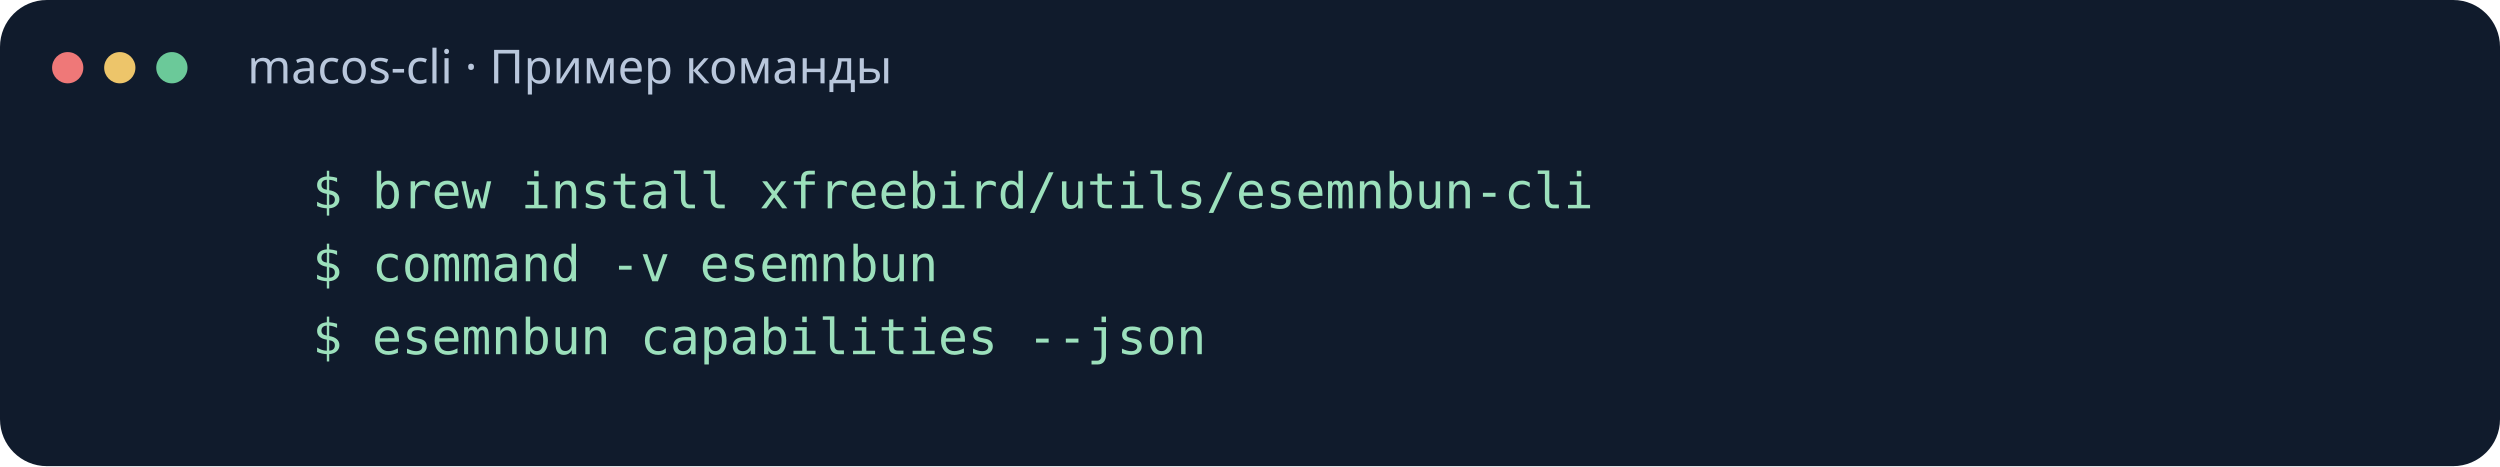
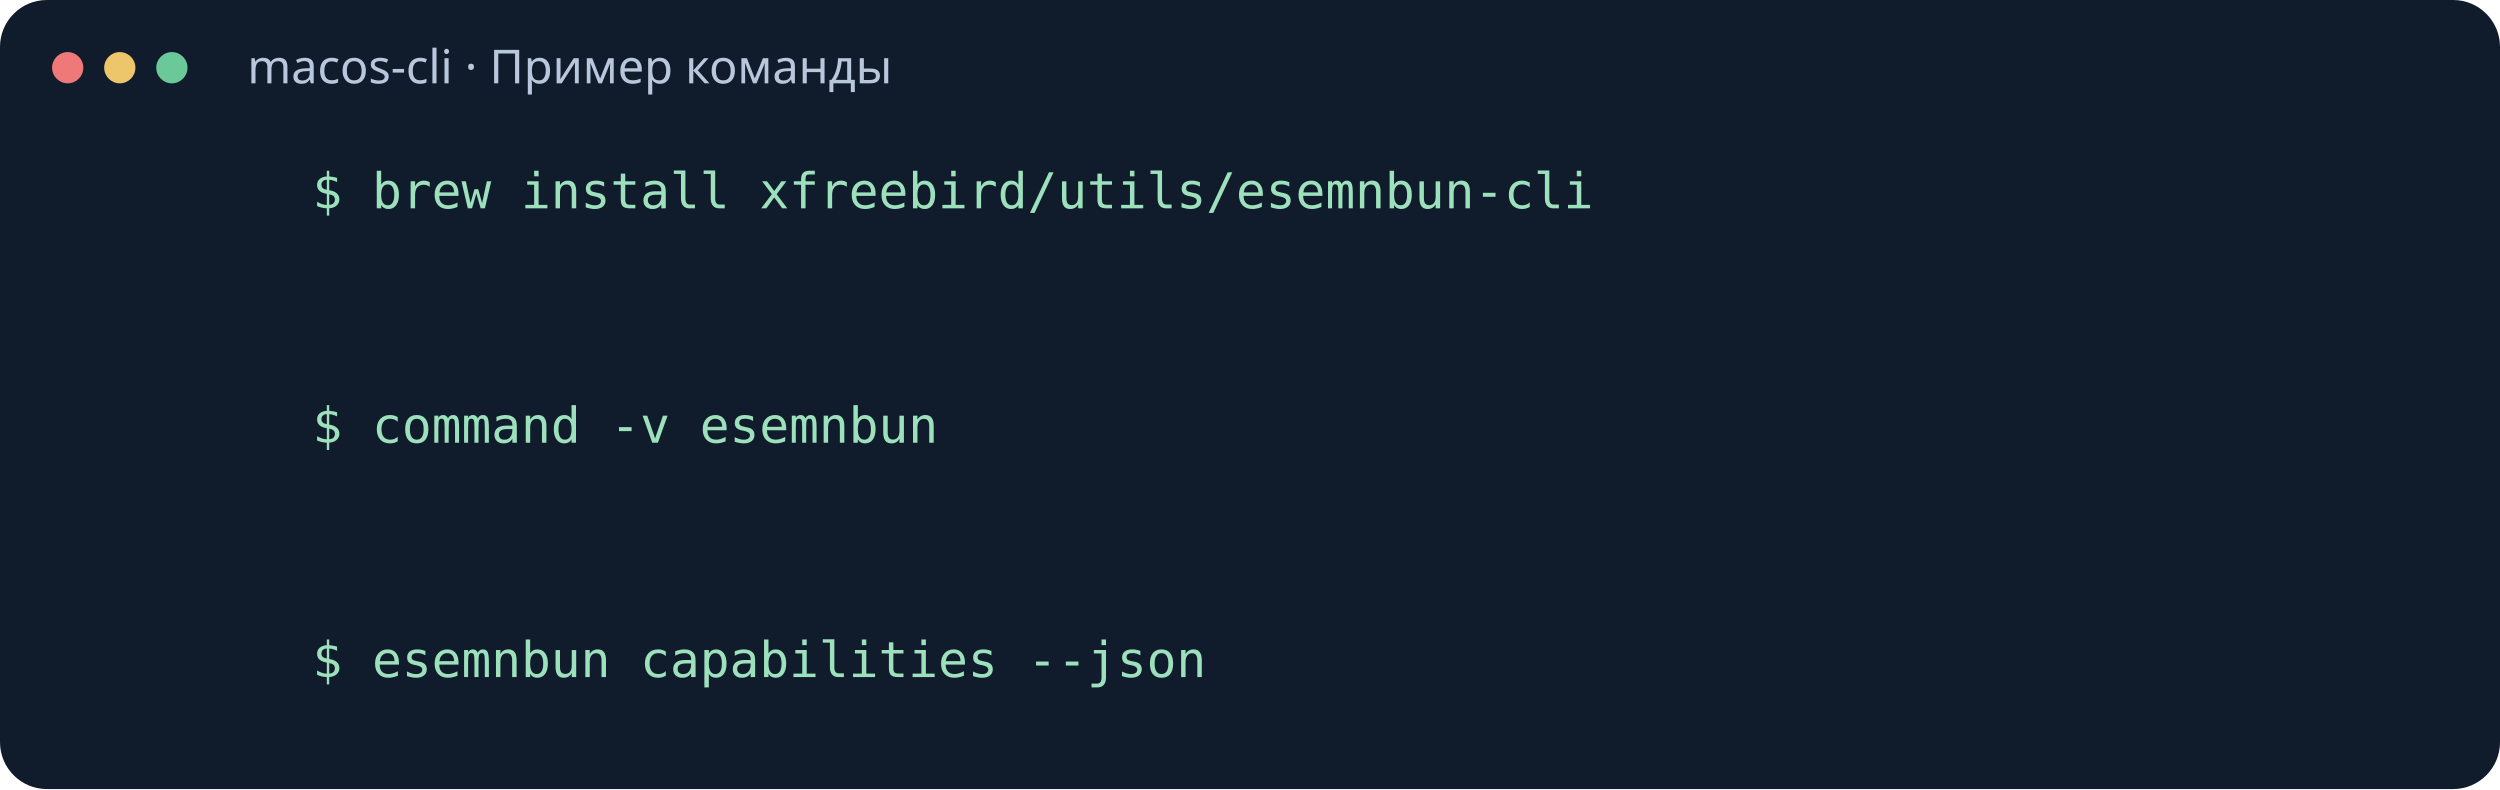
- <svg xmlns="http://www.w3.org/2000/svg" width="960" height="179" viewBox="0 0 960 179">
-   <rect width="960" height="179" rx="18" fill="#101b2c" />
+ <svg xmlns="http://www.w3.org/2000/svg" width="960" height="303" viewBox="0 0 960 303">
+   <rect width="960" height="303" rx="18" fill="#101b2c" />
  <circle cx="26" cy="26" r="6" fill="#ef7878" />
  <circle cx="46" cy="26" r="6" fill="#edc56a" />
  <circle cx="66" cy="26" r="6" fill="#6bc999" />
  <text x="95" y="32" font-family="sans-serif" font-size="18" fill="#b9c7dc">macos-cli · Пример команды</text>
  <text x="120" y="80" xml:space="preserve" font-family="DejaVu Sans Mono,Menlo,Consolas,monospace" font-size="19" fill="#9ce0bc">$ brew install xfreebird/utils/esemnbun-cli</text>
-   <text x="120" y="108" xml:space="preserve" font-family="DejaVu Sans Mono,Menlo,Consolas,monospace" font-size="19" fill="#9ce0bc">$ command -v esemnbun</text>
-   <text x="120" y="136" xml:space="preserve" font-family="DejaVu Sans Mono,Menlo,Consolas,monospace" font-size="19" fill="#9ce0bc">$ esemnbun capabilities --json</text>
+   <text x="120" y="170" xml:space="preserve" font-family="DejaVu Sans Mono,Menlo,Consolas,monospace" font-size="19" fill="#9ce0bc">$ command -v esemnbun</text>
+   <text x="120" y="260" xml:space="preserve" font-family="DejaVu Sans Mono,Menlo,Consolas,monospace" font-size="19" fill="#9ce0bc">$ esemnbun capabilities --json</text>
</svg>
